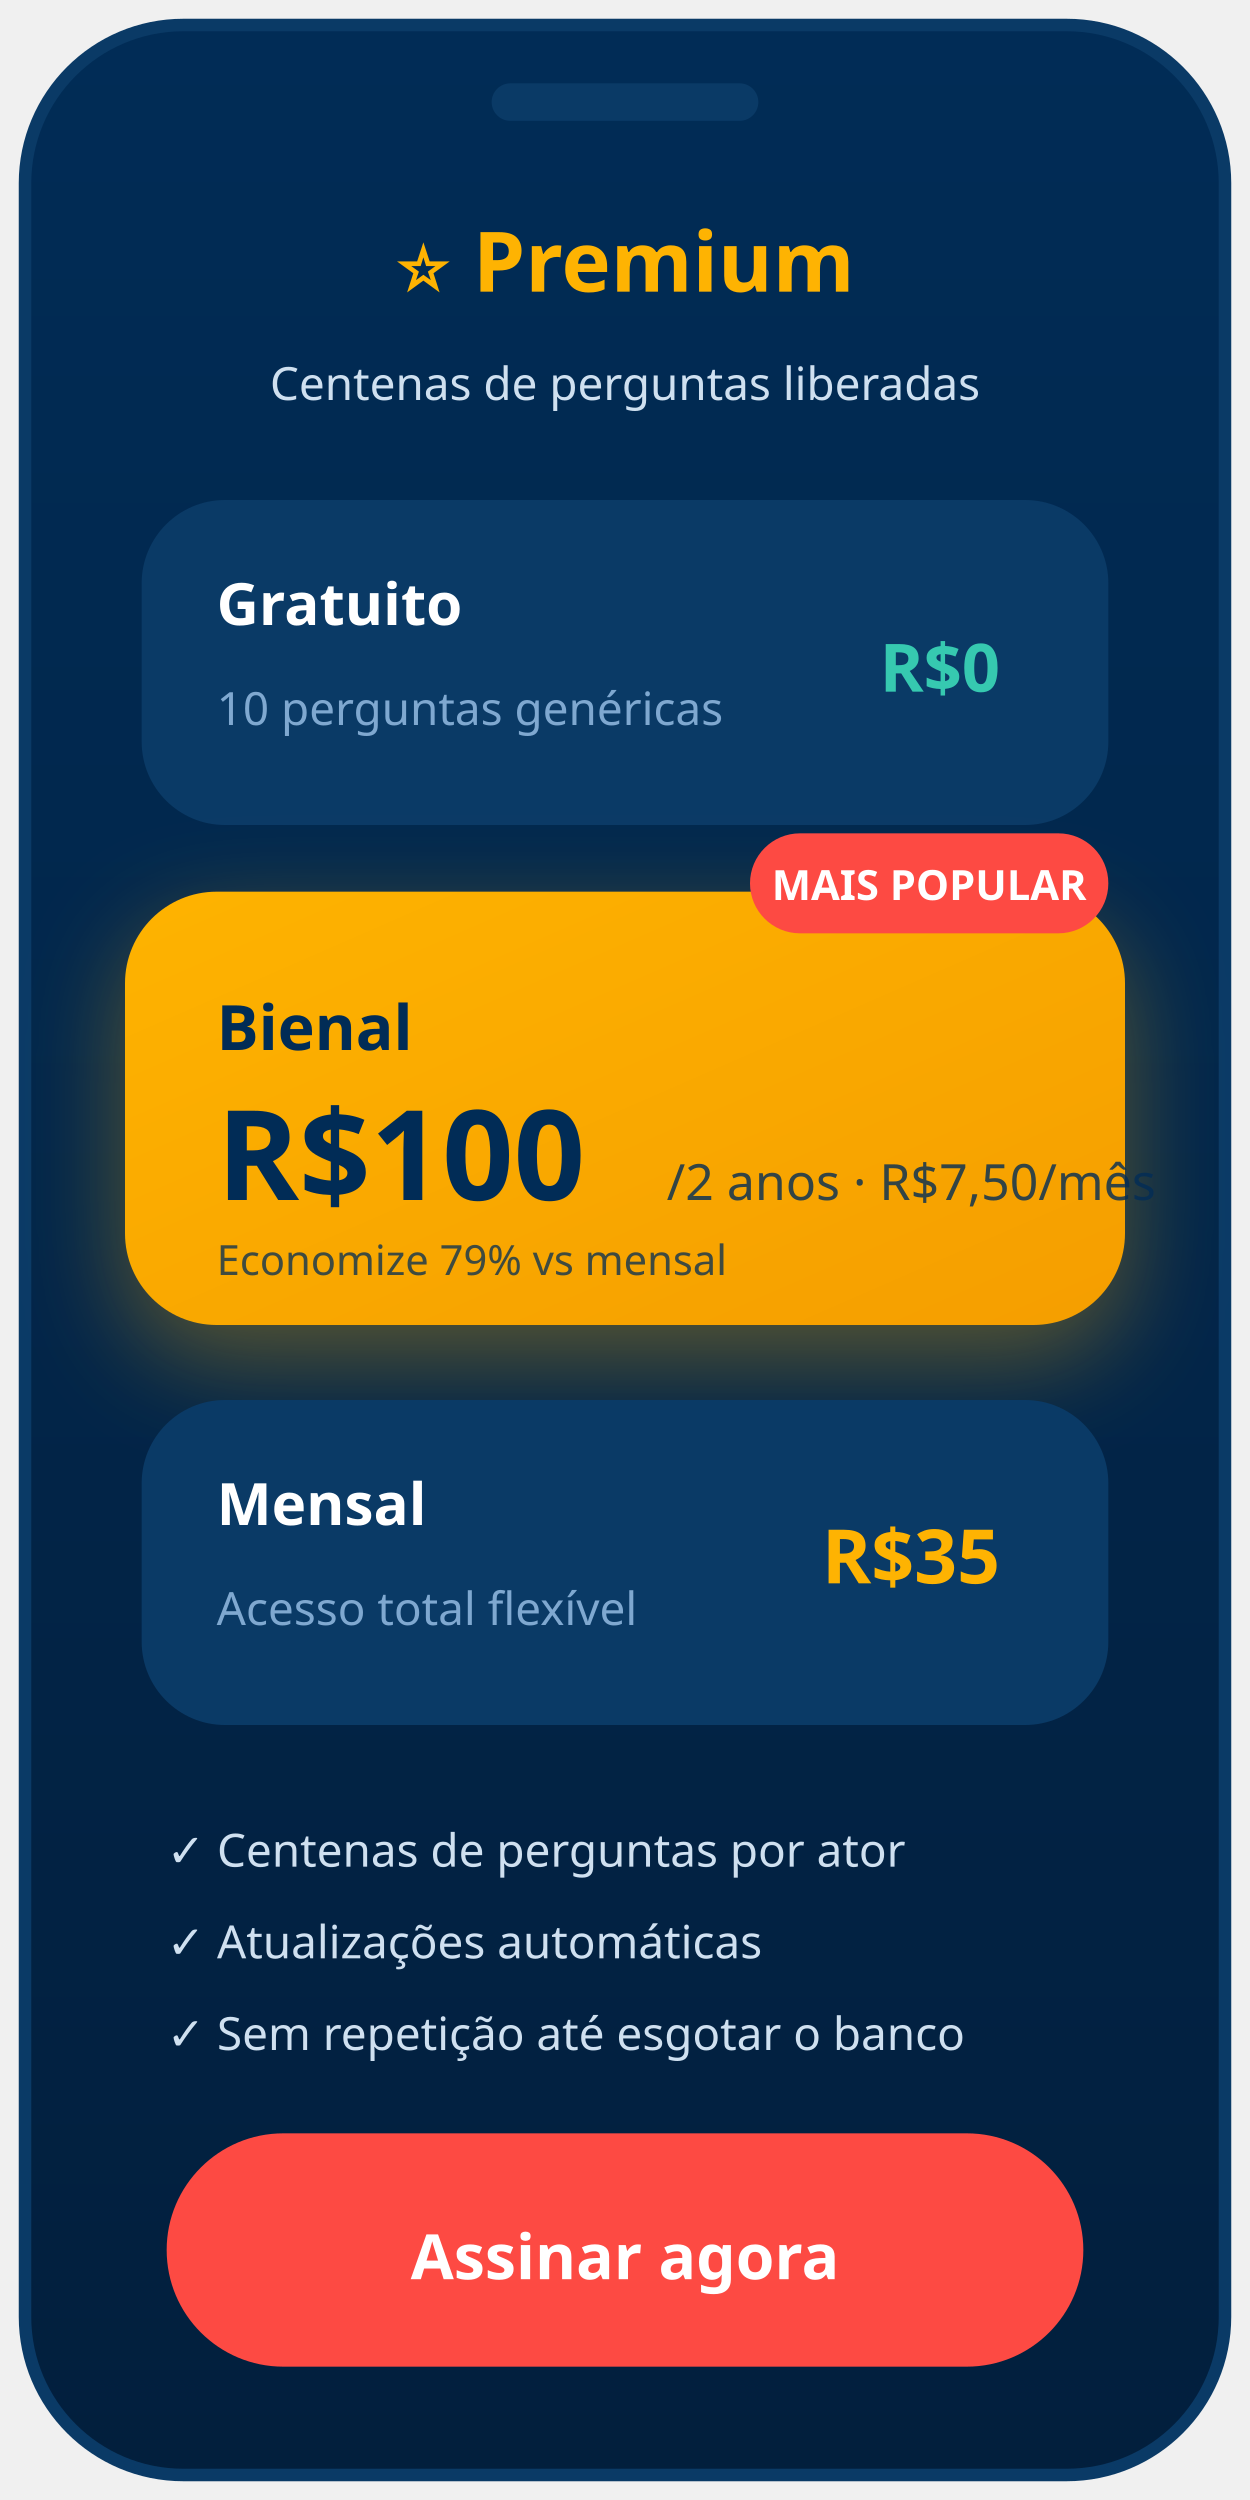
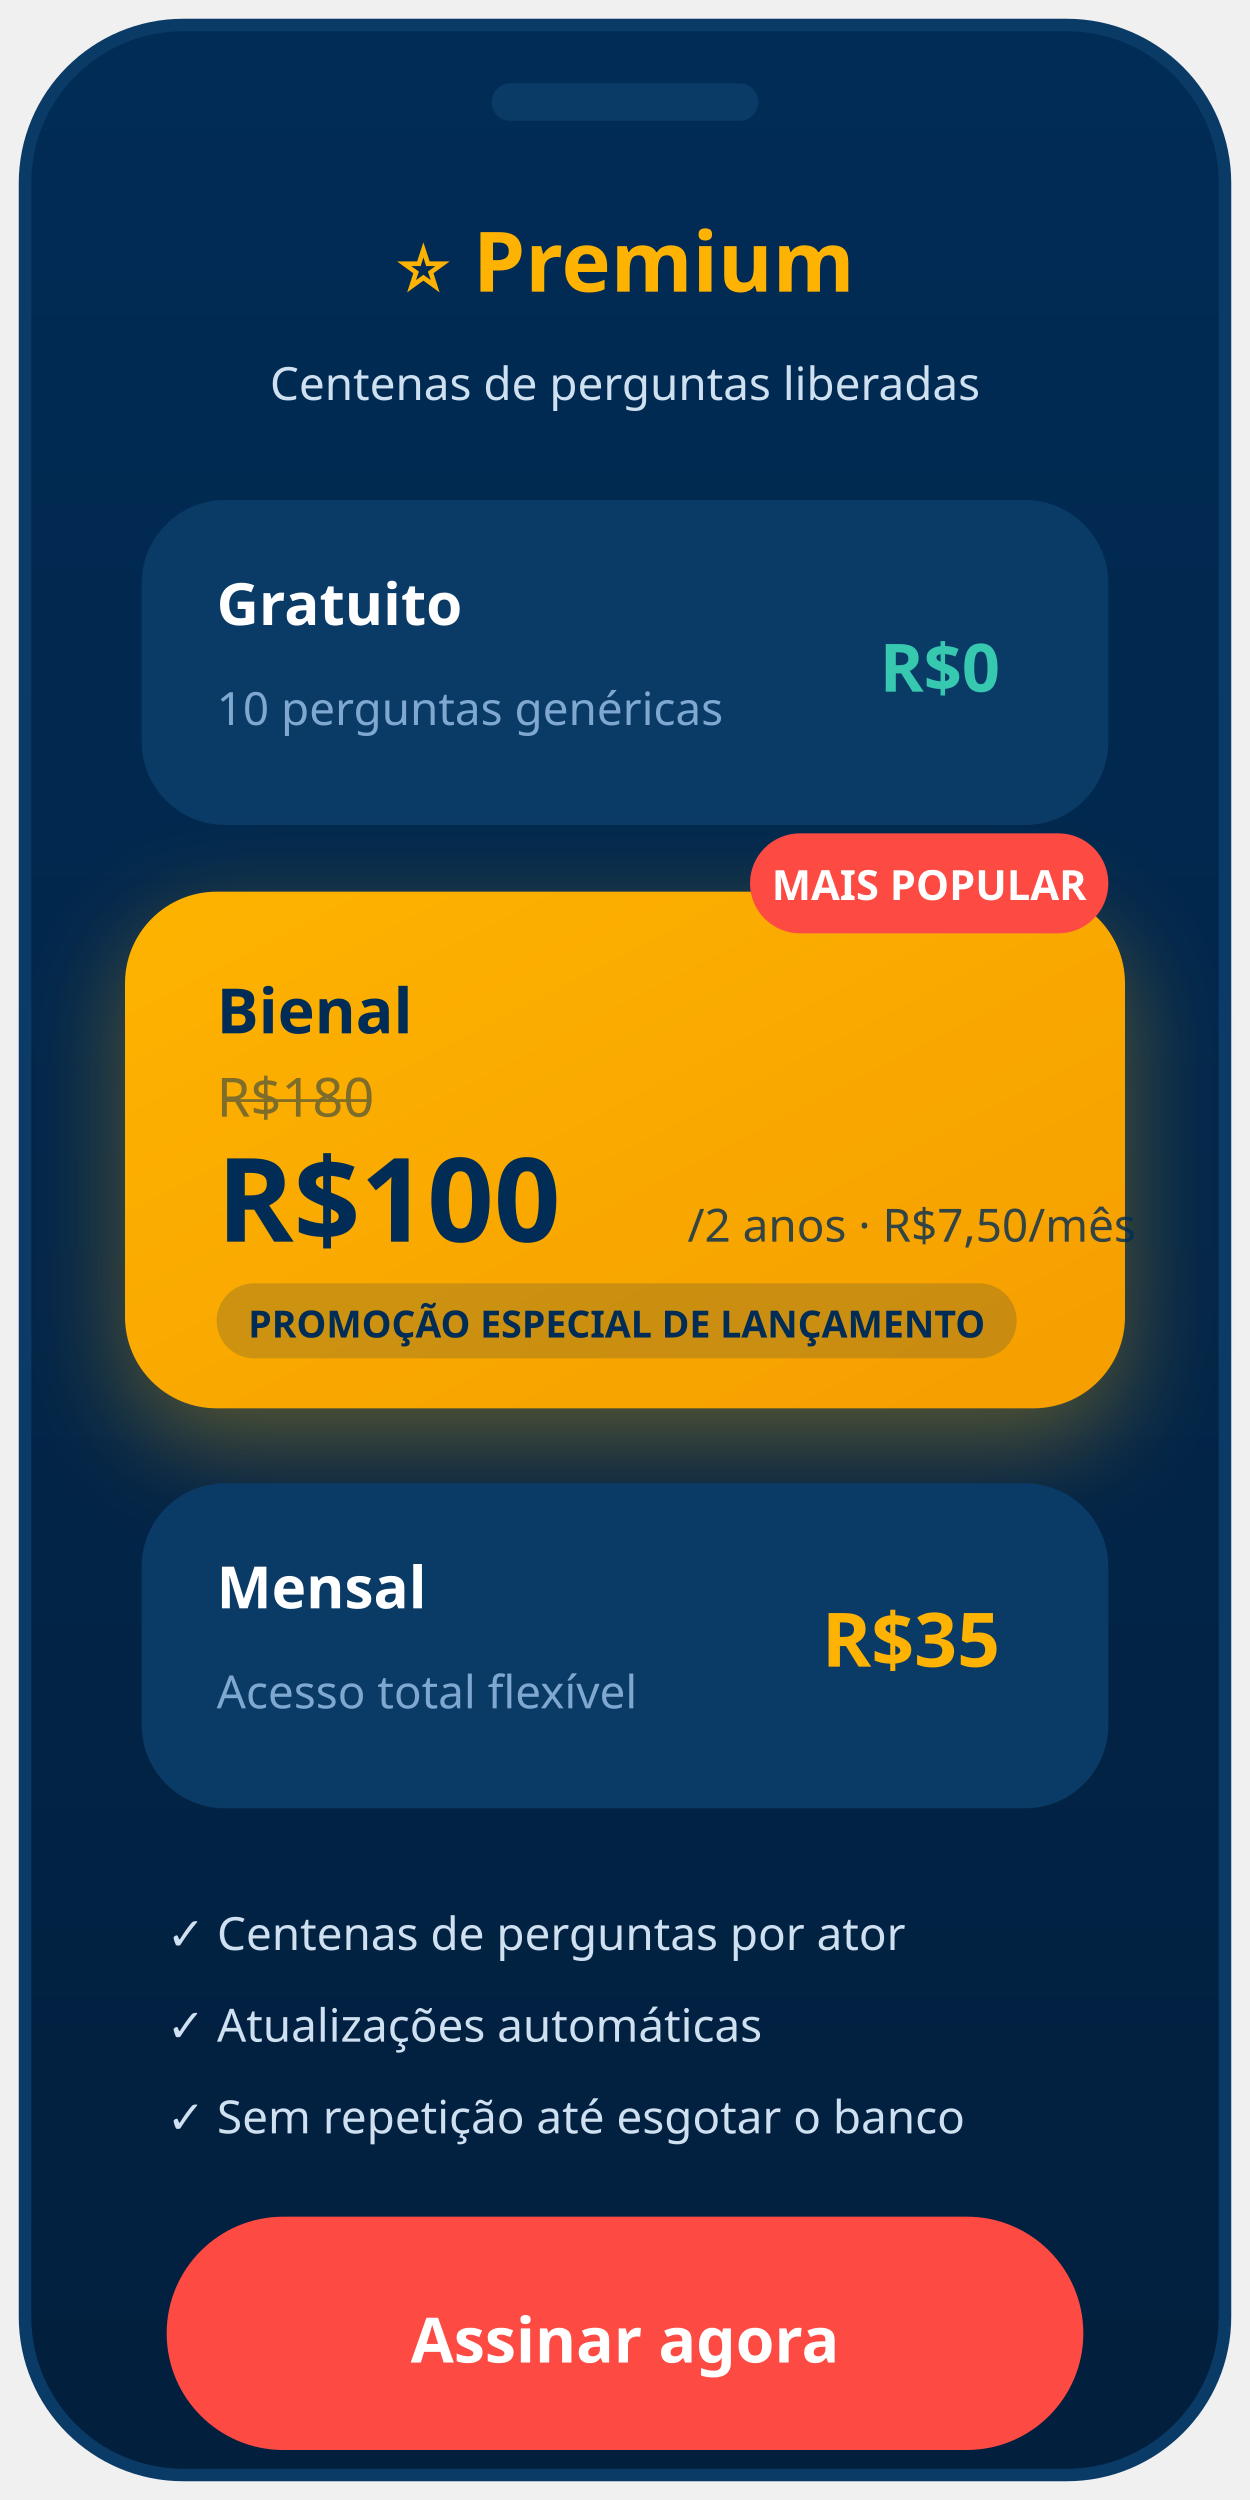
<svg xmlns="http://www.w3.org/2000/svg" viewBox="0 0 300 600" font-family="'Poppins','Segoe UI',sans-serif">
  <defs>
    <linearGradient id="bg3" x1="0" y1="0" x2="0" y2="1">
      <stop offset="0" stop-color="#012c56" />
      <stop offset="1" stop-color="#021f3d" />
    </linearGradient>
    <linearGradient id="gold" x1="0" y1="0" x2="1" y2="1">
      <stop offset="0" stop-color="#feb302" />
      <stop offset="1" stop-color="#f59e00" />
    </linearGradient>
    <filter id="sh3" x="-30%" y="-30%" width="160%" height="160%">
      <feDropShadow dx="0" dy="8" stdDeviation="12" flood-color="#feb302" flood-opacity="0.35" />
    </filter>
  </defs>
  <rect x="6" y="6" width="288" height="588" rx="38" fill="url(#bg3)" stroke="#0a3a66" stroke-width="3" />
  <rect x="118" y="20" width="64" height="9" rx="4.5" fill="#0a3a66" />
  <text x="150" y="70" text-anchor="middle" fill="#feb302" font-size="20" font-weight="700">⭐ Premium</text>
  <text x="150" y="96" text-anchor="middle" fill="#cfe0f0" font-size="11">Centenas de perguntas liberadas</text>
  <rect x="34" y="120" width="232" height="78" rx="20" fill="#0a3a66" />
  <text x="52" y="150" fill="#fff" font-size="14" font-weight="700">Gratuito</text>
  <text x="52" y="174" fill="#7fa8d0" font-size="11">10 perguntas genéricas</text>
  <text x="240" y="166" text-anchor="end" fill="#36c9b0" font-size="16" font-weight="700">R$0</text>
-   <rect x="30" y="214" width="240" height="104" rx="22" fill="url(#gold)" filter="url(#sh3)" />
+   <rect x="30" y="214" width="240" height="124" rx="22" fill="url(#gold)" filter="url(#sh3)" />
  <rect x="180" y="200" width="86" height="24" rx="12" fill="#fd4a43" />
  <text x="223" y="216" text-anchor="middle" fill="#fff" font-size="10" font-weight="700">MAIS POPULAR</text>
-   <text x="52" y="252" fill="#012c56" font-size="15" font-weight="700">Bienal</text>
-   <text x="52" y="288" fill="#012c56" font-size="30" font-weight="800">R$100</text>
-   <text x="160" y="288" fill="#012c56" font-size="12" opacity="0.8">/2 anos · R$7,50/mês</text>
-   <text x="52" y="306" fill="#012c56" font-size="10" opacity="0.75">Economize 79% vs mensal</text>
-   <rect x="34" y="336" width="232" height="78" rx="20" fill="#0a3a66" />
-   <text x="52" y="366" fill="#fff" font-size="14" font-weight="700">Mensal</text>
-   <text x="52" y="390" fill="#7fa8d0" font-size="11">Acesso total flexível</text>
-   <text x="240" y="380" text-anchor="end" fill="#feb302" font-size="18" font-weight="700">R$35</text>
+   <text x="52" y="248" fill="#012c56" font-size="15" font-weight="700">Bienal</text>
+   <text x="52" y="268" fill="#012c56" font-size="13" opacity="0.5" text-decoration="line-through">R$180</text>
+   <text x="52" y="298" fill="#012c56" font-size="28" font-weight="800">R$100</text>
+   <text x="165" y="298" fill="#012c56" font-size="11" opacity="0.8">/2 anos · R$7,50/mês</text>
+   <rect x="52" y="308" width="192" height="18" rx="9" fill="#012c56" opacity="0.18" />
+   <text x="148" y="321" text-anchor="middle" fill="#012c56" font-size="9" font-weight="700">PROMOÇÃO ESPECIAL DE LANÇAMENTO</text>
+   <rect x="34" y="356" width="232" height="78" rx="20" fill="#0a3a66" />
+   <text x="52" y="386" fill="#fff" font-size="14" font-weight="700">Mensal</text>
+   <text x="52" y="410" fill="#7fa8d0" font-size="11">Acesso total flexível</text>
+   <text x="240" y="400" text-anchor="end" fill="#feb302" font-size="18" font-weight="700">R$35</text>
  <g font-size="11" fill="#cfe0f0">
-     <text x="40" y="448">✓ Centenas de perguntas por ator</text>
-     <text x="40" y="470">✓ Atualizações automáticas</text>
-     <text x="40" y="492">✓ Sem repetição até esgotar o banco</text>
+     <text x="40" y="468">✓ Centenas de perguntas por ator</text>
+     <text x="40" y="490">✓ Atualizações automáticas</text>
+     <text x="40" y="512">✓ Sem repetição até esgotar o banco</text>
  </g>
-   <rect x="40" y="512" width="220" height="56" rx="28" fill="#fd4a43" />
-   <text x="150" y="547" text-anchor="middle" fill="#fff" font-size="15" font-weight="700">Assinar agora</text>
+   <rect x="40" y="532" width="220" height="56" rx="28" fill="#fd4a43" />
+   <text x="150" y="567" text-anchor="middle" fill="#fff" font-size="15" font-weight="700">Assinar agora</text>
</svg>
